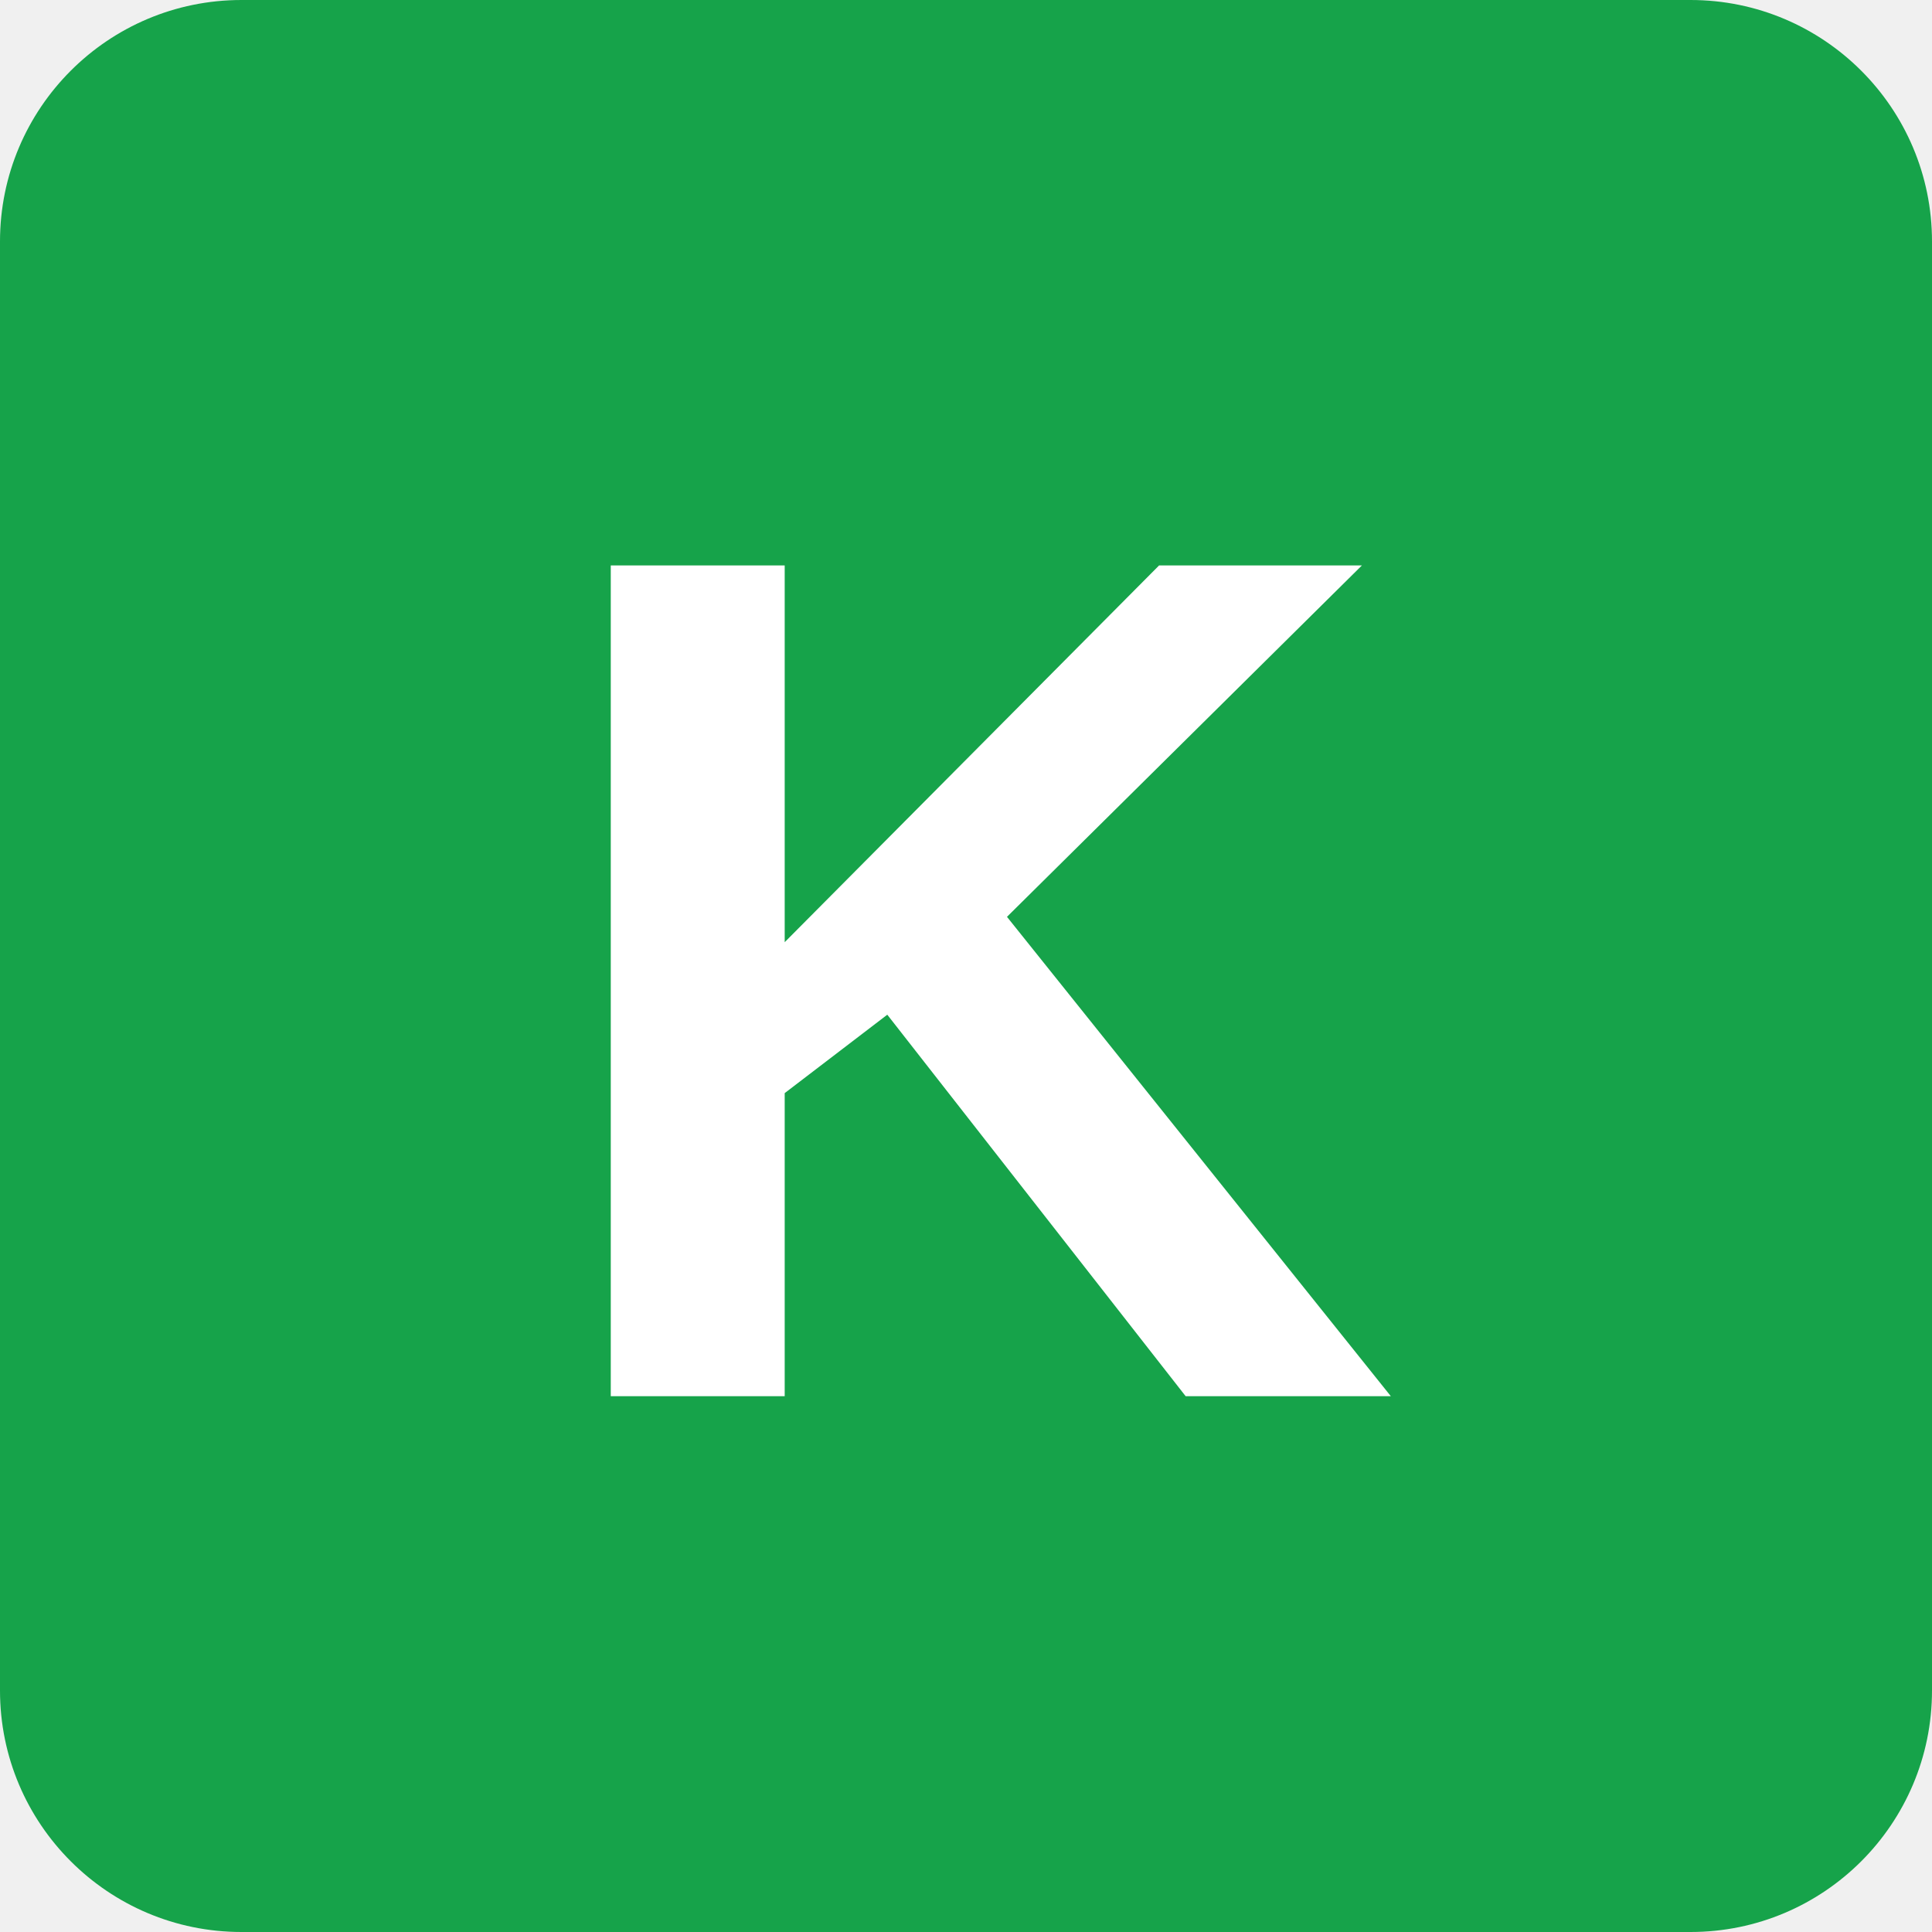
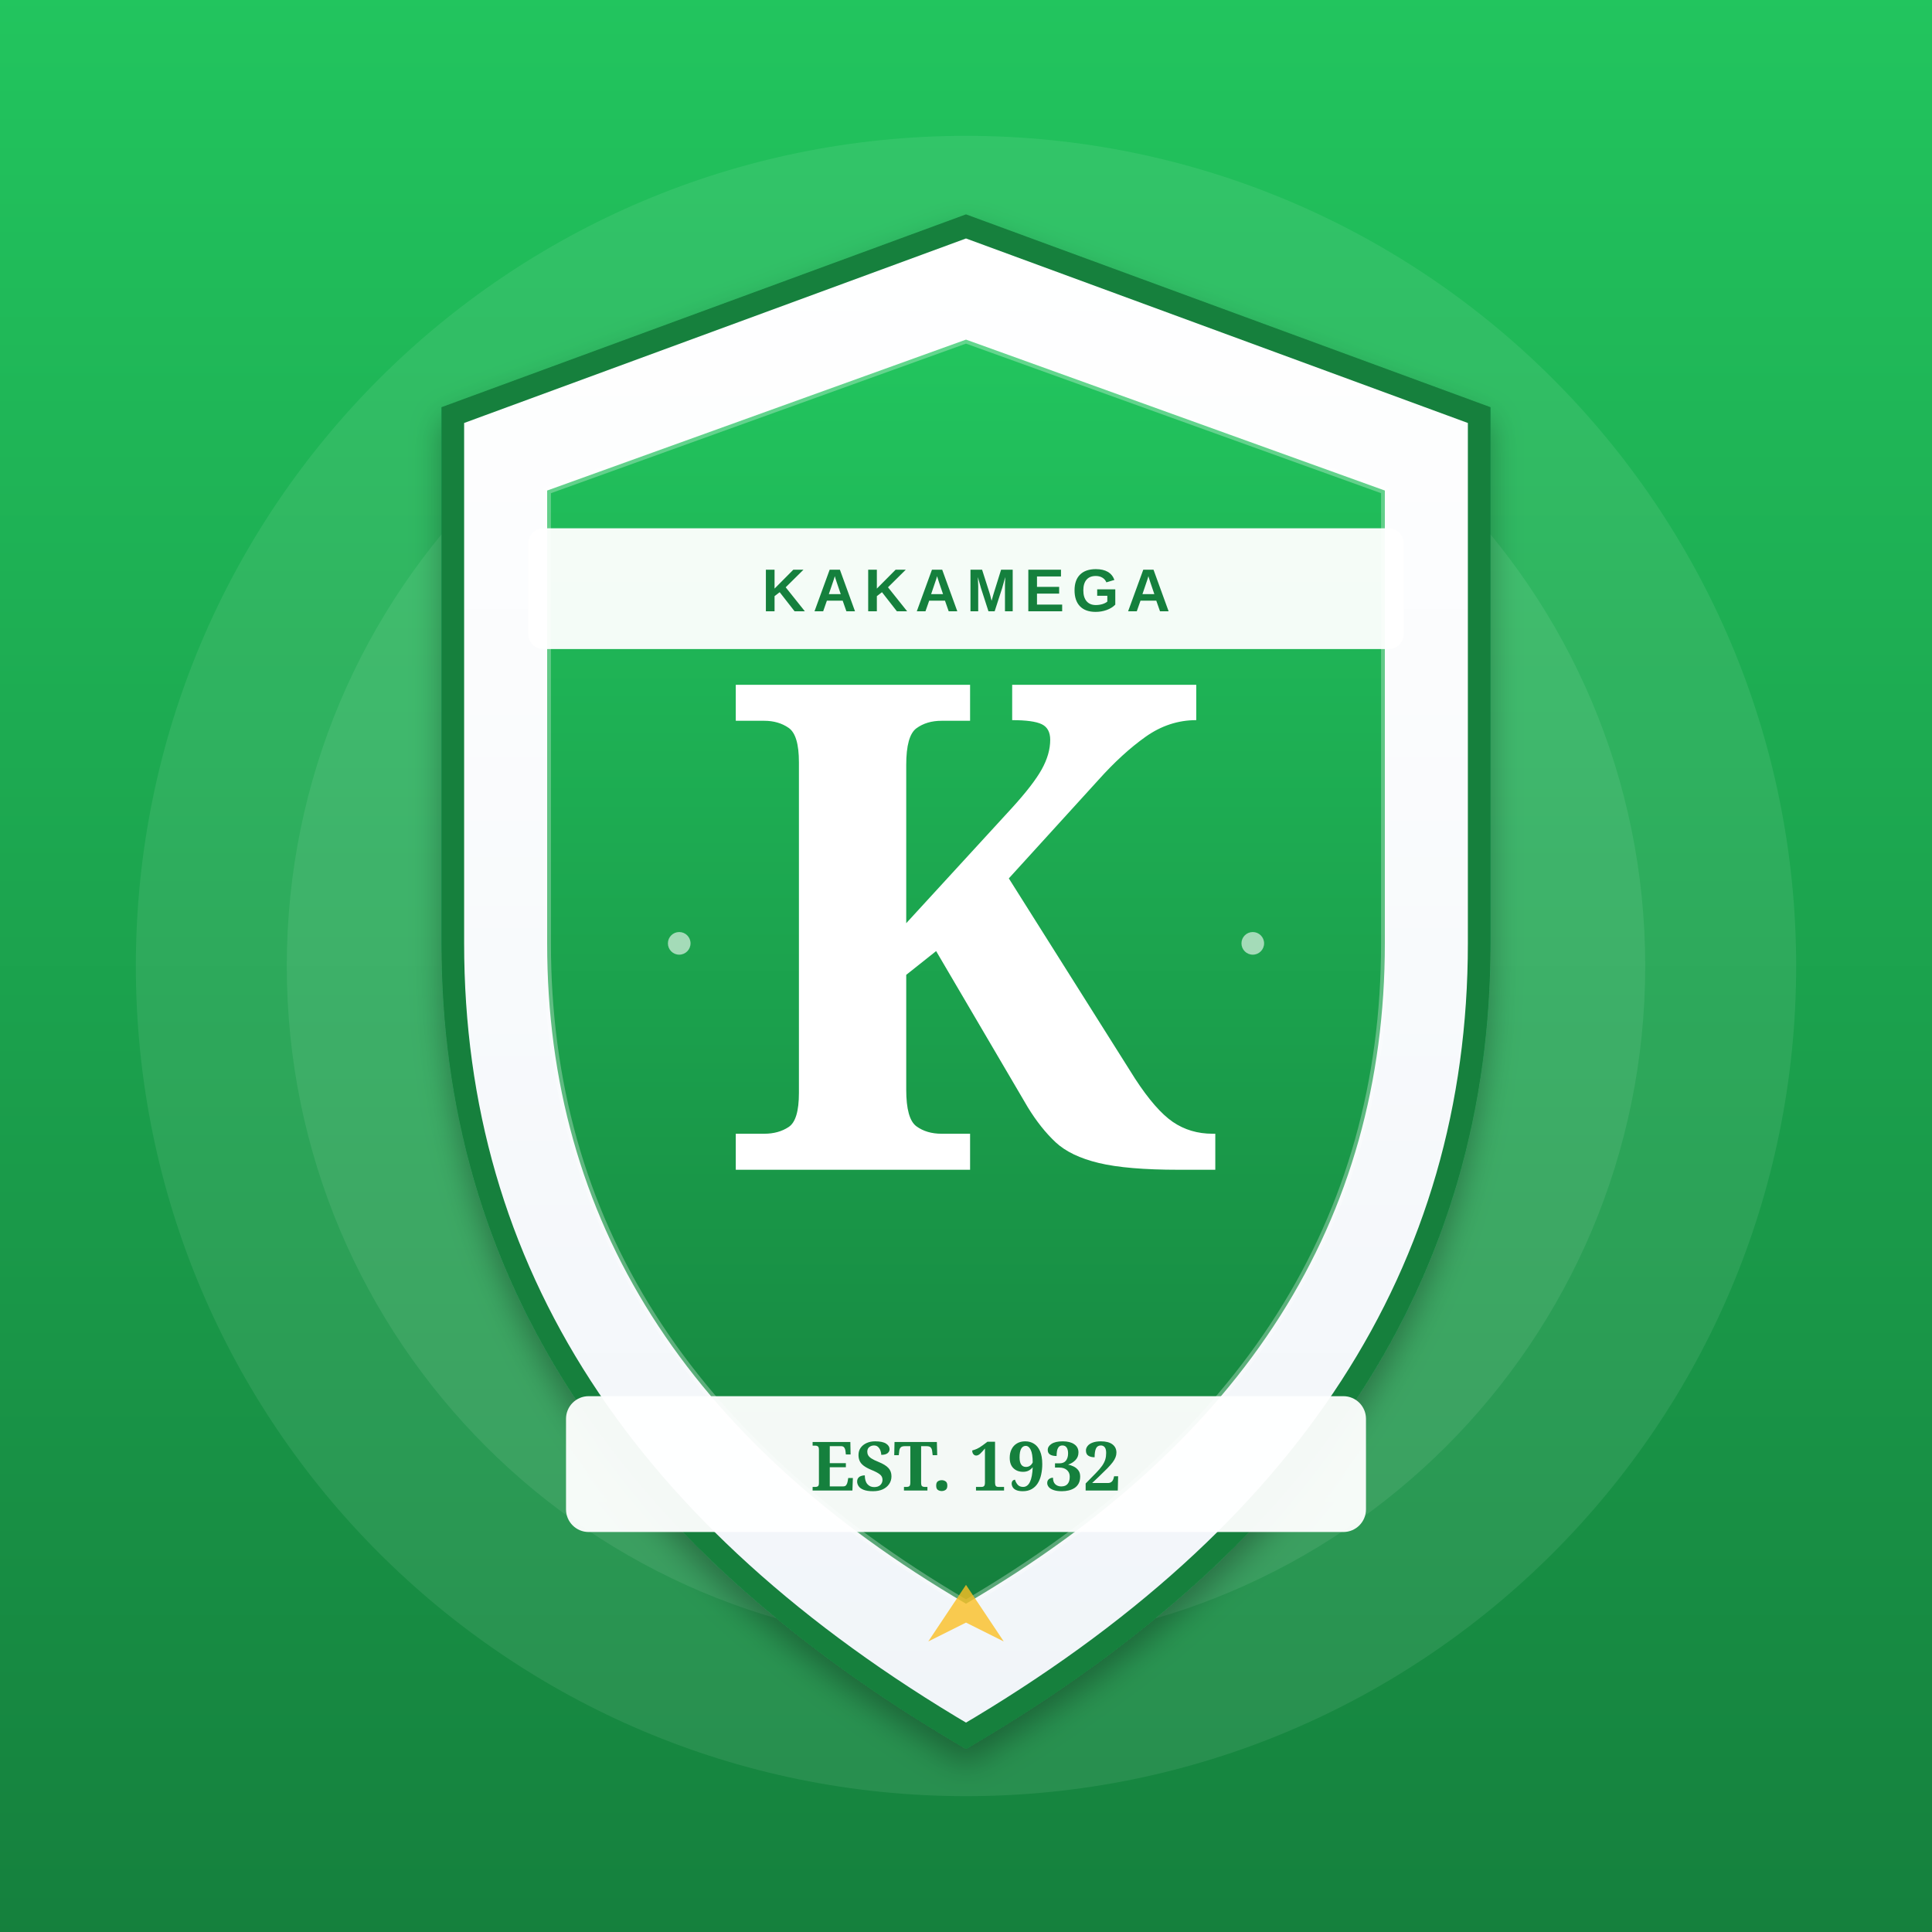
<svg xmlns="http://www.w3.org/2000/svg" width="512" height="512">
-   <rect width="512" height="512" fill="#16a34a" rx="64" />
-   <text x="256" y="370" font-size="320" fill="white" text-anchor="middle" font-family="Arial, sans-serif" font-weight="bold">K</text>
+   <defs>
+     <linearGradient id="greenGrad" x1="0%" y1="0%" x2="0%" y2="100%">
+       <stop offset="0%" style="stop-color:#22c55e;stop-opacity:1" />
+       <stop offset="100%" style="stop-color:#15803d;stop-opacity:1" />
+     </linearGradient>
+     <linearGradient id="shieldGrad" x1="0%" y1="0%" x2="0%" y2="100%">
+       <stop offset="0%" style="stop-color:#ffffff;stop-opacity:1" />
+       <stop offset="100%" style="stop-color:#f1f5f9;stop-opacity:1" />
+     </linearGradient>
+     <filter id="shadow" x="-50%" y="-50%" width="200%" height="200%">
+       <feGaussianBlur in="SourceAlpha" stdDeviation="4" />
+       <feOffset dx="0" dy="4" result="offsetblur" />
+       <feComponentTransfer>
+         <feFuncA type="linear" slope="0.3" />
+       </feComponentTransfer>
+       <feMerge>
+         <feMergeNode />
+         <feMergeNode in="SourceGraphic" />
+       </feMerge>
+     </filter>
+   </defs>
+   <rect width="512" height="512" fill="url(#greenGrad)" />
+   <circle cx="256" cy="256" r="220" fill="white" opacity="0.08" />
+   <circle cx="256" cy="256" r="180" fill="white" opacity="0.08" />
+   <g filter="url(#shadow)">
+     <path d="M 256 60 L 120 110 L 120 250 Q 120 380 256 460 Q 392 380 392 250 L 392 110 Z" fill="url(#shieldGrad)" stroke="#15803d" stroke-width="6" />
+   </g>
+   <path d="M 256 90 L 145 130 L 145 250 Q 145 360 256 425 Q 367 360 367 250 L 367 130 Z" fill="url(#greenGrad)" />
+   <path d="M 256 90 L 145 130 L 145 250 Q 145 360 256 425 Q 367 360 367 250 L 367 130 Z" fill="none" stroke="white" stroke-width="2" opacity="0.3" />
+   <text x="256" y="310" font-size="180" fill="white" text-anchor="middle" font-family="Georgia, serif" font-weight="bold" style="text-shadow: 0 4px 8px rgba(0,0,0,0.3)">K</text>
+   <rect x="140" y="140" width="232" height="32" fill="white" rx="4" opacity="0.95" />
+   <text x="256" y="162" font-size="16" fill="#15803d" text-anchor="middle" font-family="Arial, sans-serif" font-weight="bold" letter-spacing="2">KAKAMEGA</text>
+   <rect x="150" y="370" width="212" height="36" fill="white" rx="6" opacity="0.95" />
+   <text x="256" y="395" font-size="18" fill="#15803d" text-anchor="middle" font-family="Georgia, serif" font-weight="bold">EST. 1932</text>
+   <circle cx="180" cy="250" r="3" fill="white" opacity="0.6" />
+   <circle cx="332" cy="250" r="3" fill="white" opacity="0.6" />
+   <path d="M 256 420 L 246 435 L 256 430 L 266 435 Z" fill="#fbbf24" opacity="0.8" />
</svg>
